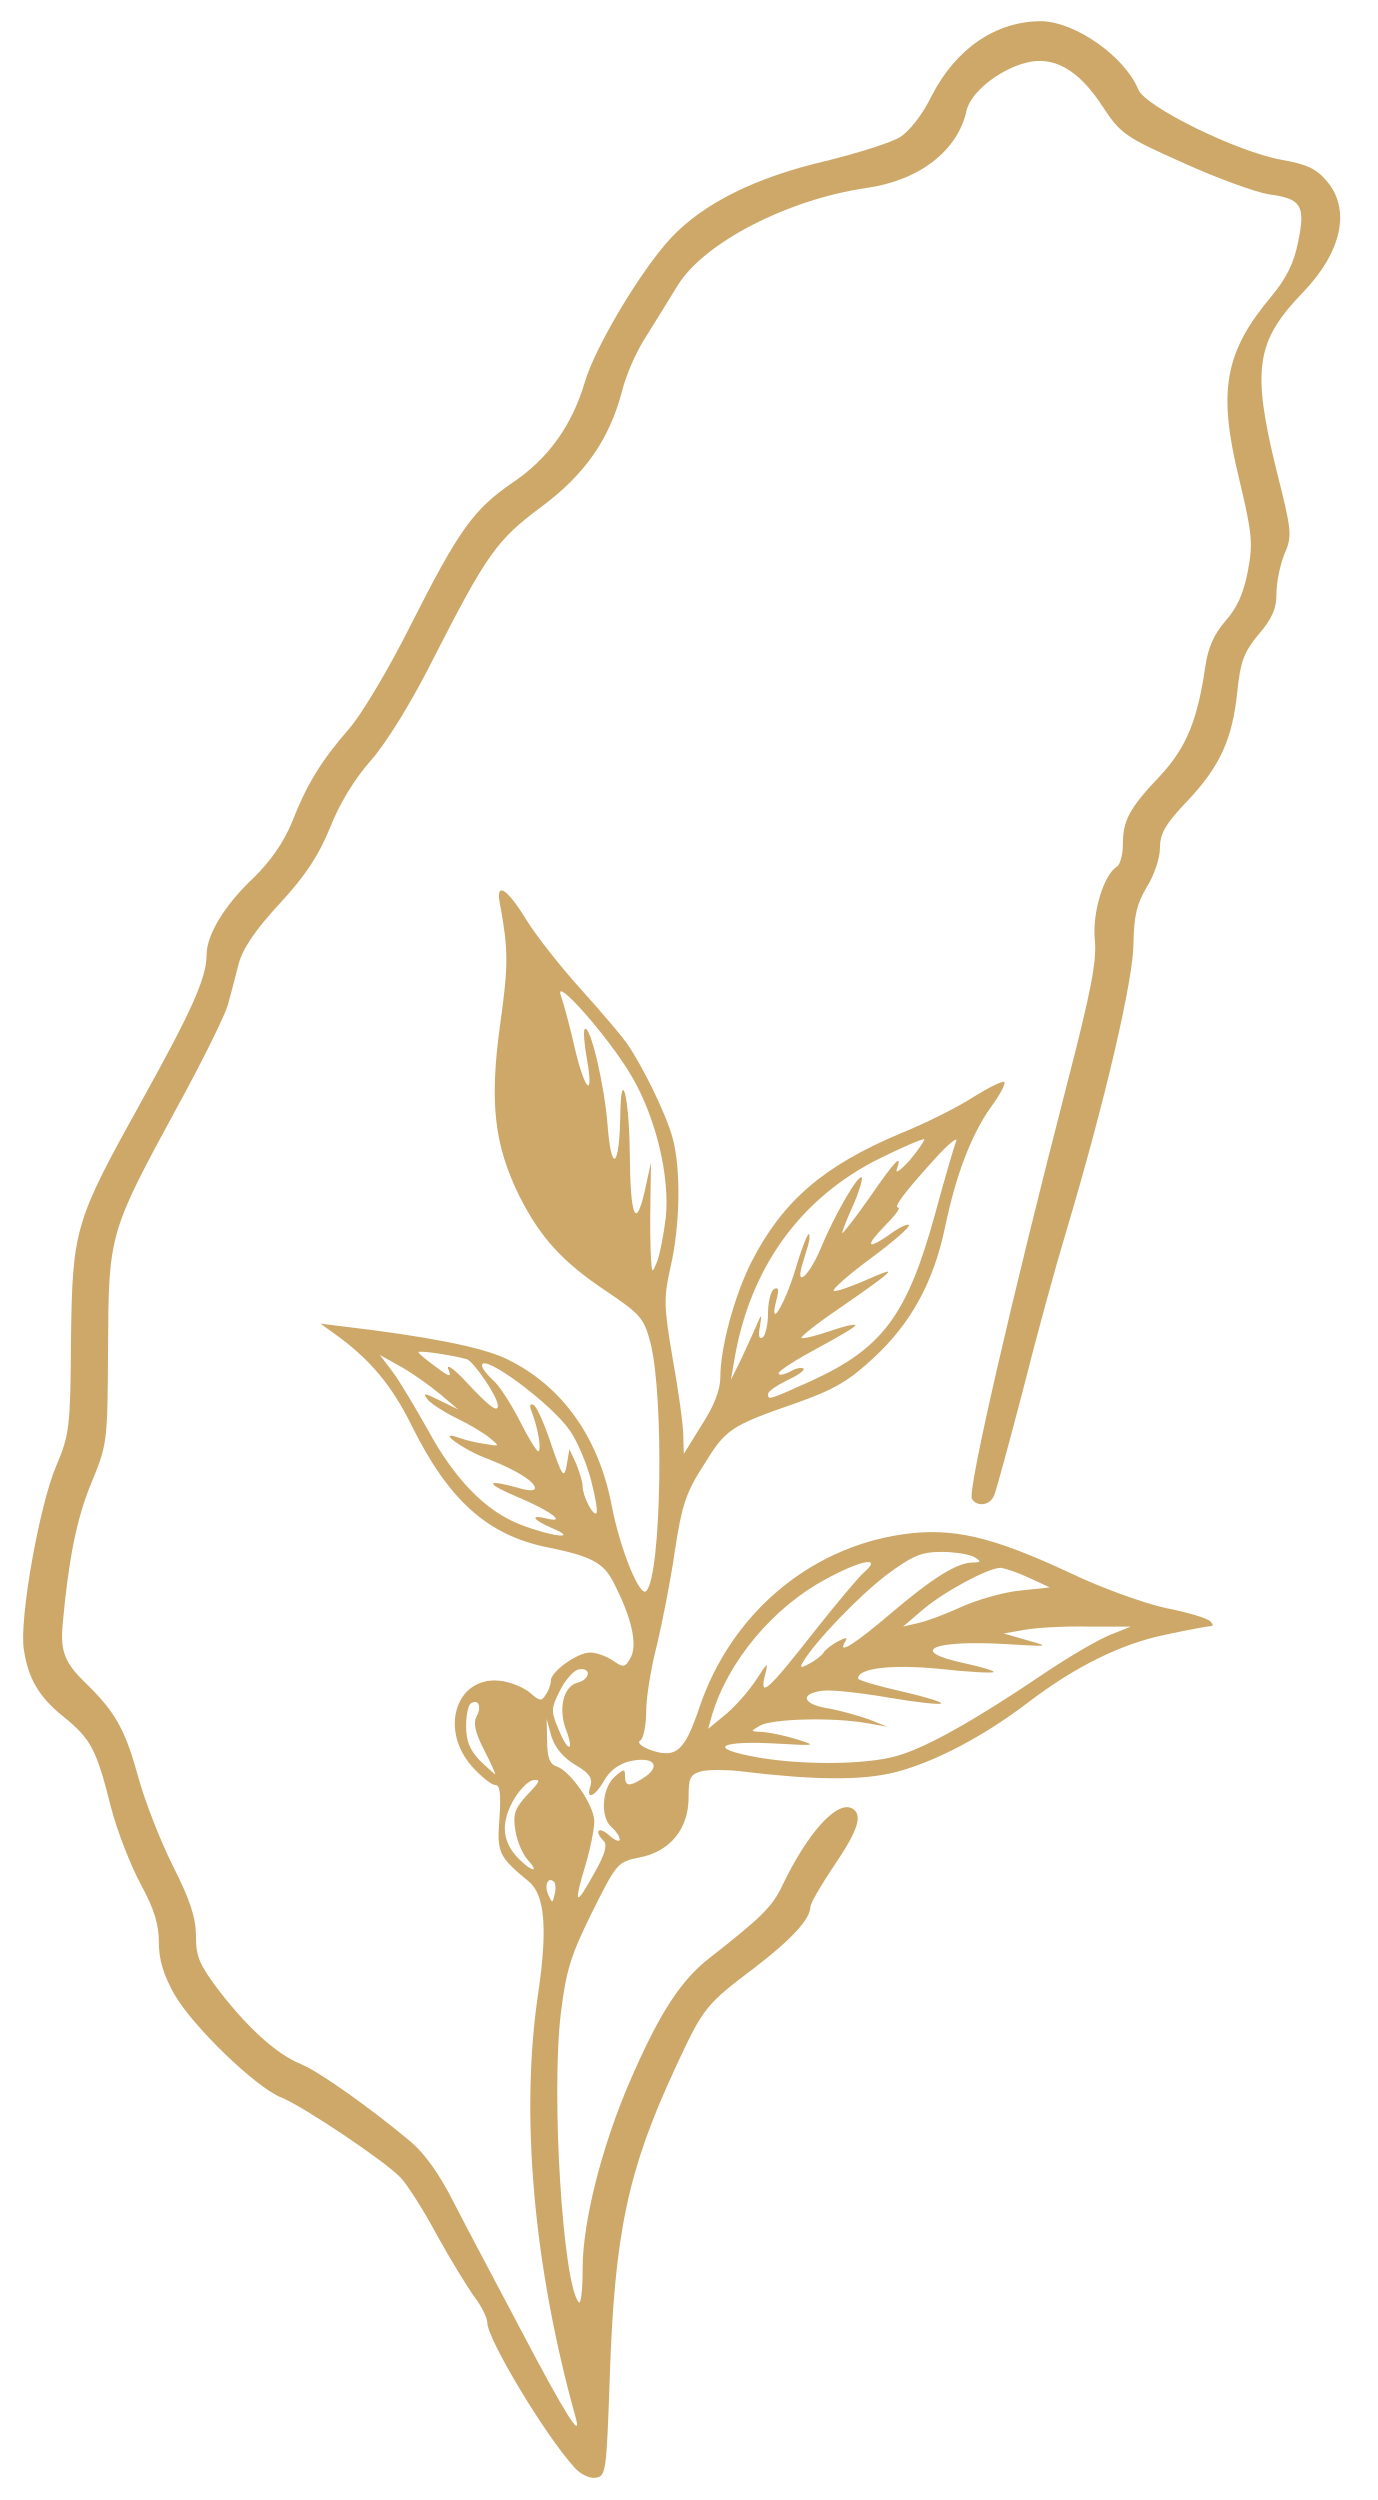
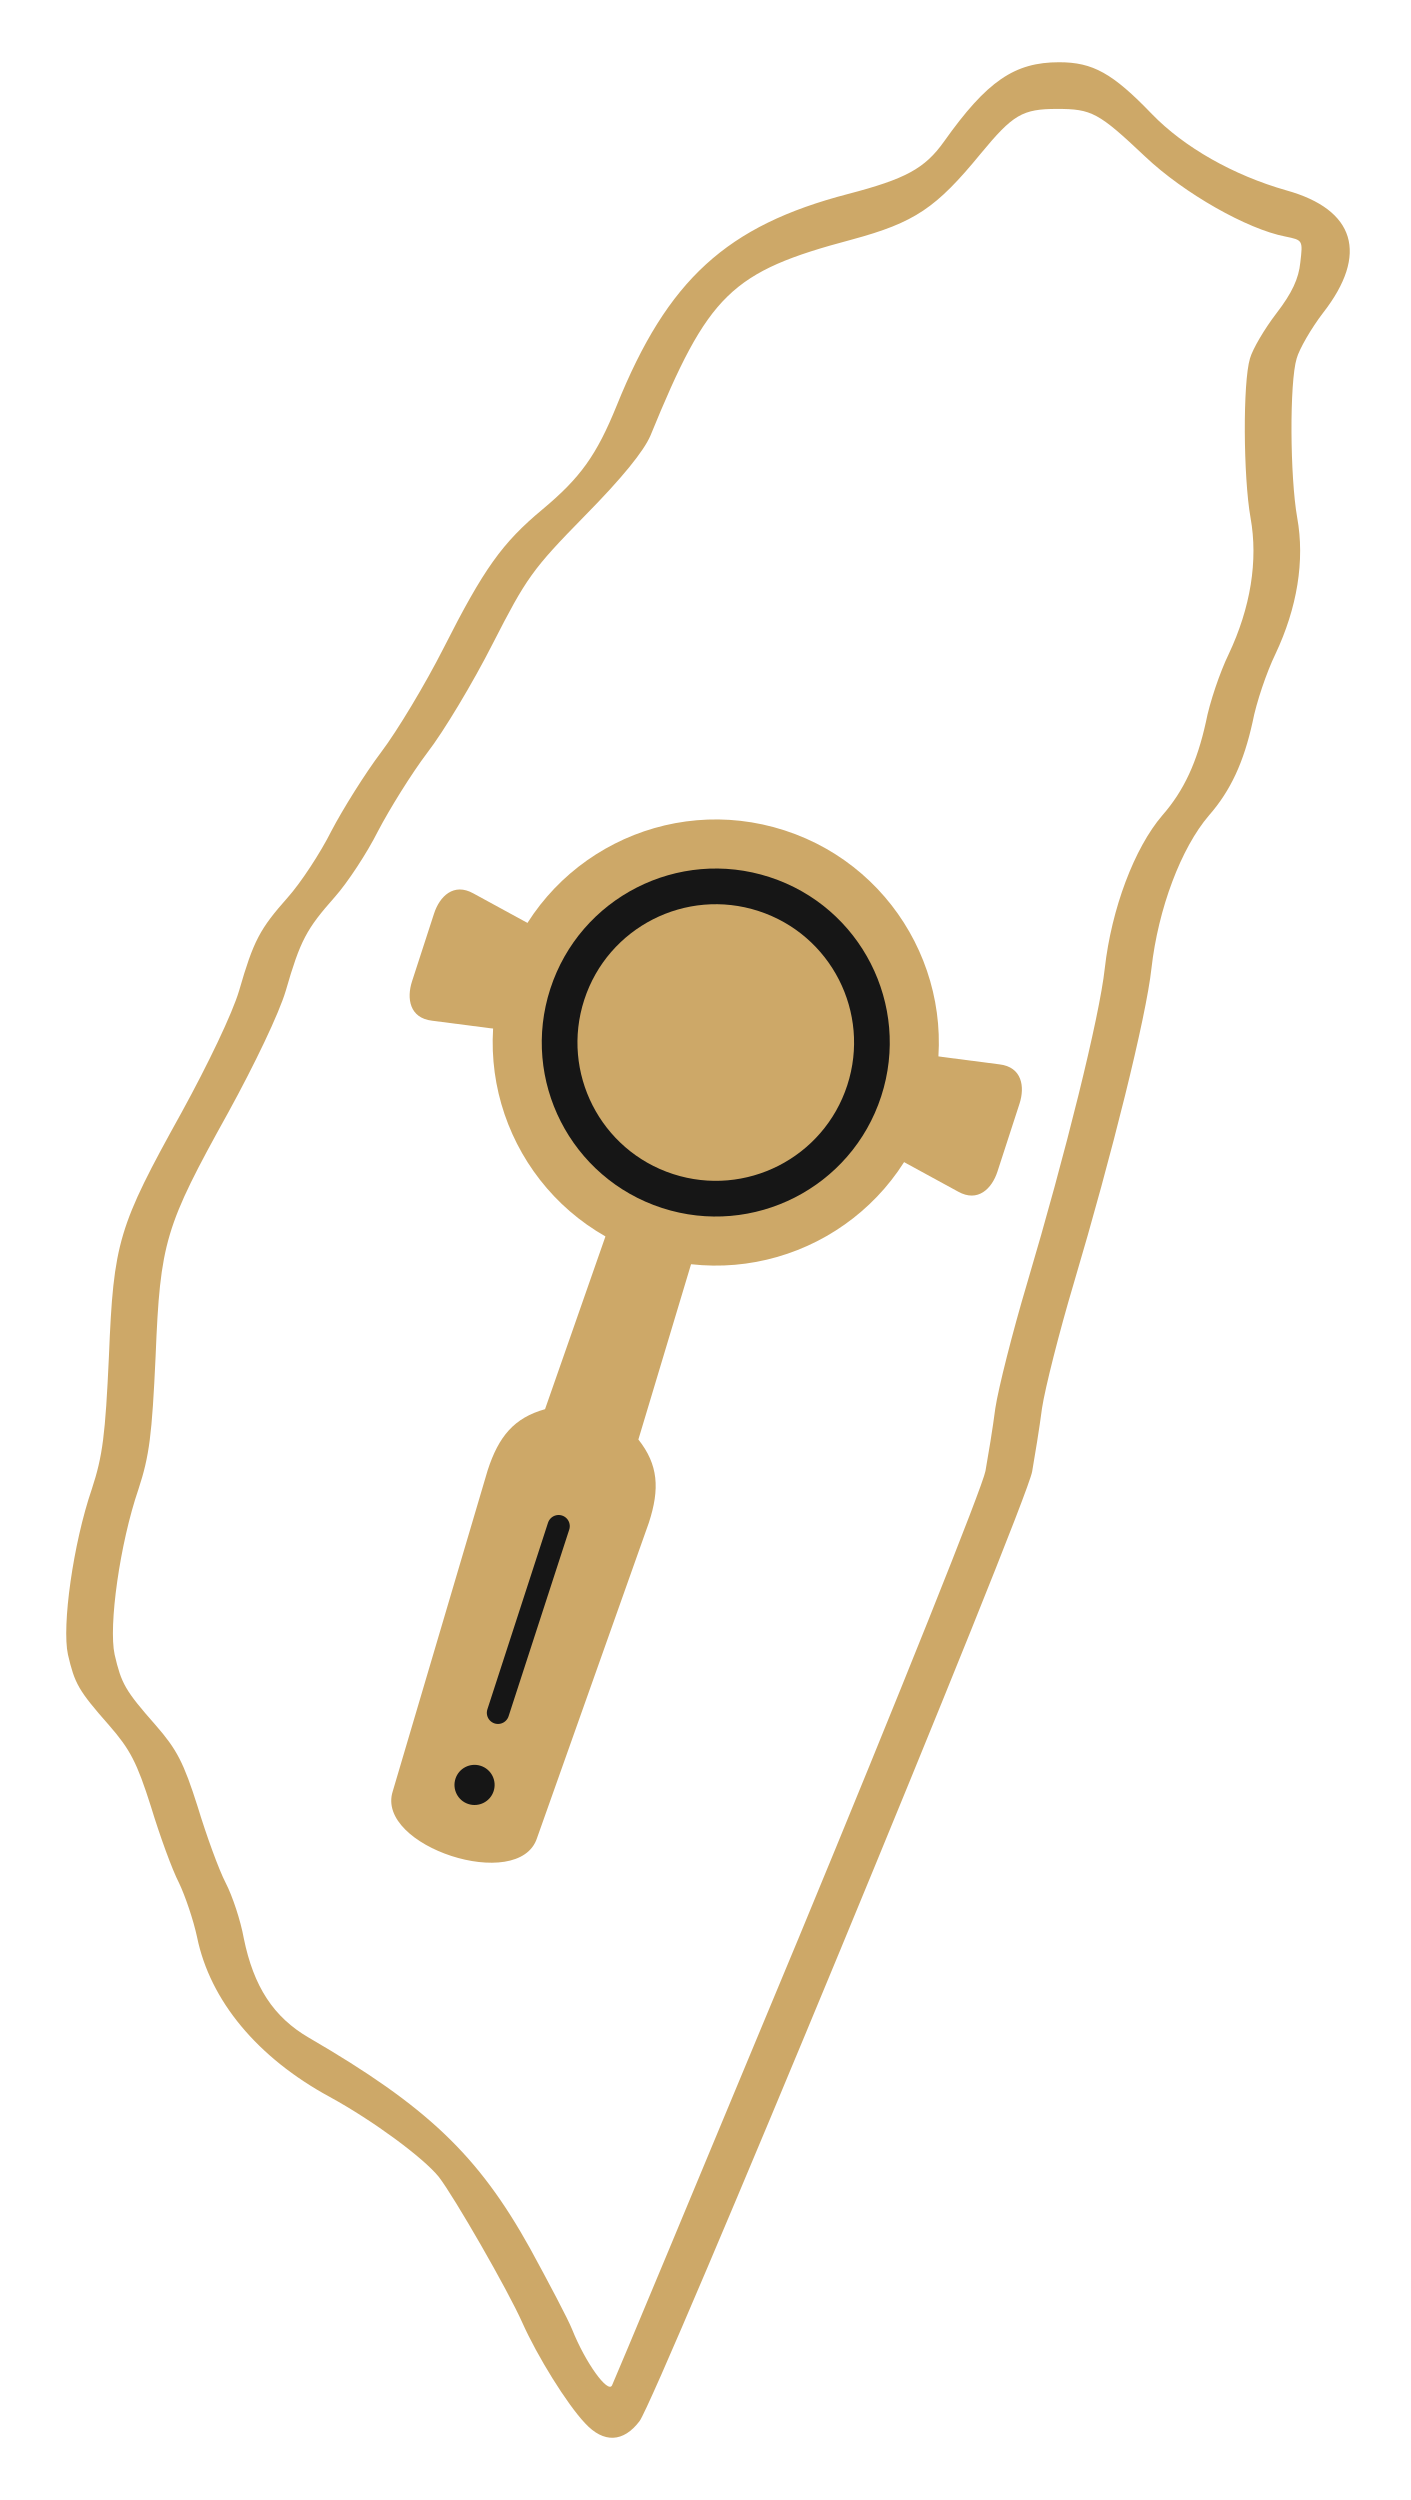
- <svg xmlns="http://www.w3.org/2000/svg" viewBox="28 20 260 472" role="img" aria-label="Formosa Espresso">
-   <path fill-rule="evenodd" fill="#CDA868" d="M136.4,485.8C130.8,479.6 120.0,461.6 120.0,458.5C120.0,457.6 118.9,455.4 117.6,453.7C116.3,451.9 113.1,446.7 110.5,442.0C108.0,437.3 104.9,432.5 103.7,431.2C100.8,428.1 85.3,417.7 81.1,416.0C76.3,414.1 64.4,402.6 60.9,396.5C58.9,392.9 58.0,390.1 58.0,386.8C58.0,383.3 57.1,380.4 54.6,375.8C52.7,372.3 50.1,365.7 48.9,361.0C46.2,350.2 45.1,348.3 40.1,344.2C35.4,340.5 33.3,336.9 32.5,331.4C31.6,325.9 35.4,304.3 38.6,296.8C41.1,290.9 41.3,289.5 41.4,273.0C41.7,251.9 42.0,250.8 55.0,227.4C64.2,210.8 67.0,204.6 67.0,200.3C67.0,196.5 70.4,190.9 75.8,185.8C79.1,182.6 81.5,179.1 83.1,175.3C85.9,168.1 88.6,163.7 93.9,157.6C96.2,155.0 101.4,146.3 105.5,138.1C114.7,119.9 117.4,116.2 124.8,111.1C131.5,106.6 136.0,100.3 138.4,92.2C140.3,85.6 149.0,71.0 154.7,64.9C160.8,58.4 170.6,53.5 183.9,50.4C190.0,48.9 196.3,46.9 197.9,45.9C199.7,44.8 202.2,41.6 203.9,38.1C208.5,29.1 216.1,24.0 224.6,24.0C231.0,24.1 240.4,30.7 242.9,36.9C244.3,40.2 261.6,48.7 270.1,50.2C274.7,51.0 276.6,51.9 278.5,54.2C283.1,59.6 281.3,67.6 274.0,75.2C265.1,84.4 264.3,89.7 269.0,108.8C271.9,120.3 272.0,121.2 270.5,124.6C269.7,126.6 269.0,129.9 269.0,132.0C269.0,134.9 268.2,136.8 265.6,139.8C262.8,143.2 262.2,144.9 261.6,150.6C260.7,159.5 258.3,164.8 252.1,171.3C248.0,175.6 247.0,177.4 247.0,180.1C247.0,182.0 245.9,185.3 244.5,187.5C242.6,190.7 242.1,192.9 242.0,198.1C242.0,204.8 236.7,227.7 229.3,252.5C227.3,259.1 223.6,272.6 221.1,282.6C218.5,292.5 216.1,301.4 215.7,302.3C215.0,304.2 212.5,304.6 211.5,303.0C210.6,301.6 219.0,265.2 229.5,224.5C234.0,207.1 235.1,201.4 234.7,197.4C234.2,192.3 236.4,185.1 238.9,183.6C239.5,183.2 240.0,181.3 240.0,179.4C240.0,174.9 241.2,172.6 247.1,166.4C252.0,161.1 254.1,156.0 255.6,145.6C256.1,142.3 257.2,139.7 259.4,137.2C261.6,134.7 262.8,132.0 263.6,127.8C264.6,122.5 264.4,120.7 261.9,110.2C257.9,93.8 259.2,86.5 268.0,76.0C270.9,72.5 272.3,69.7 273.1,65.6C274.5,58.8 273.7,57.5 267.6,56.7C265.1,56.3 257.9,53.7 251.5,50.8C240.3,45.8 239.6,45.3 236.1,40.0C231.6,33.1 226.8,30.4 221.5,31.9C216.4,33.3 211.3,37.5 210.5,40.8C208.9,48.4 201.6,54.1 191.5,55.5C176.6,57.7 161.0,65.8 156.0,73.8C154.4,76.4 151.7,80.8 150.0,83.5C148.2,86.2 146.1,91.0 145.4,94.0C143.0,103.0 138.4,109.6 130.2,115.7C121.8,121.9 119.8,124.8 109.9,144.2C105.8,152.4 101.0,160.2 98.0,163.6C94.9,167.1 92.0,171.9 90.3,176.3C88.2,181.4 85.8,185.2 80.8,190.6C76.1,195.7 73.8,199.1 73.0,202.2C72.4,204.6 71.5,208.0 71.0,209.8C70.5,211.6 66.2,220.4 61.3,229.3C48.6,252.7 48.5,253.0 48.4,274.5C48.3,292.3 48.3,292.6 45.2,300.1C42.5,306.6 40.9,314.5 39.8,327.0C39.4,331.8 40.3,334.0 44.0,337.6C49.7,343.1 51.6,346.4 54.1,355.5C55.3,359.9 58.2,367.4 60.6,372.2C63.9,378.7 65.0,382.1 65.0,385.6C65.0,389.5 65.7,391.0 69.4,395.9C74.9,403.0 80.2,407.8 84.8,409.7C88.2,411.1 97.7,417.8 105.6,424.4C108.2,426.6 111.1,430.7 113.6,435.7C115.8,440.0 121.6,450.9 126.4,460.0C134.8,476.0 137.9,480.8 136.7,476.5C128.7,447.8 126.2,419.2 129.6,396.4C131.4,384.2 130.9,377.7 127.8,375.2C122.1,370.5 121.8,369.8 122.3,363.2C122.6,358.6 122.4,357.0 121.5,357.0C120.8,357.0 118.8,355.4 117.1,353.5C110.7,346.2 114.4,336.0 122.9,337.4C124.7,337.7 127.1,338.7 128.2,339.7C129.9,341.2 130.3,341.2 131.0,340.0C131.6,339.2 132.0,338.0 132.0,337.3C132.0,335.6 137.0,332.0 139.4,332.0C140.6,332.0 142.5,332.7 143.7,333.5C145.7,334.9 146.0,334.9 147.1,332.9C148.4,330.4 147.2,325.3 143.9,318.9C142.0,315.0 139.6,313.8 131.2,312.1C120.0,309.8 112.7,303.2 105.8,289.3C102.0,281.6 97.9,276.6 91.0,271.7L88.5,269.9L92.5,270.4C108.7,272.3 118.8,274.3 123.5,276.5C134.0,281.5 141.0,291.2 143.5,304.3C145.1,312.6 148.8,321.6 150.0,320.4C152.9,317.5 153.4,283.6 150.8,273.5C149.6,268.9 148.9,268.1 142.5,263.8C134.1,258.2 130.0,253.6 126.1,245.9C121.3,236.2 120.4,228.2 122.4,213.6C124.0,202.3 124.0,199.4 122.4,190.7C121.5,186.4 123.6,187.5 127.4,193.7C129.3,196.8 134.0,202.7 137.7,206.8C141.4,210.9 145.3,215.5 146.3,216.9C149.4,221.4 153.8,230.4 155.0,234.9C156.6,240.8 156.4,251.4 154.6,259.2C153.3,265.0 153.3,266.5 155.0,276.5C156.1,282.6 157.0,289.1 157.0,291.0L157.1,294.5L160.5,289.0C162.8,285.5 164.0,282.4 164.0,280.0C164.0,274.4 166.7,264.5 169.9,258.2C175.8,246.7 183.5,240.1 198.0,234.0C202.7,232.1 208.9,229.0 211.8,227.1C214.7,225.3 217.3,224.0 217.6,224.3C217.9,224.6 216.8,226.7 215.1,229.0C211.4,234.2 208.5,241.7 206.4,251.8C204.3,261.9 200.0,269.9 192.9,276.4C188.3,280.7 185.4,282.4 178.3,284.9C165.9,289.2 165.0,289.8 160.8,296.7C157.5,301.8 156.7,304.3 155.4,312.9C154.6,318.5 153.0,326.5 152.0,330.7C150.9,334.9 150.0,340.5 150.0,343.1C150.0,345.7 149.5,348.2 148.9,348.6C148.2,349.0 149.1,349.8 151.1,350.5C155.7,352.0 157.3,350.5 160.0,342.5C165.9,324.9 180.6,312.3 198.3,309.7C207.8,308.3 215.3,310.1 230.1,317.0C235.9,319.8 244.0,322.7 248.1,323.6C252.2,324.4 255.9,325.5 256.5,326.1C257.0,326.6 257.1,327.0 256.7,327.0C256.2,327.0 252.4,327.7 248.2,328.6C239.7,330.3 230.9,334.7 222.0,341.5C213.9,347.7 204.5,352.7 197.0,354.6C190.7,356.2 181.6,356.1 167.7,354.4C165.1,354.1 161.8,354.1 160.5,354.4C158.3,355.0 158.0,355.6 158.0,359.4C158.0,365.3 154.5,369.6 148.7,370.7C144.6,371.5 144.4,371.8 139.8,381.0C135.8,389.1 134.9,391.9 133.9,400.0C132.0,415.6 134.3,451.6 137.3,454.7C137.7,455.0 138.0,452.2 138.0,448.3C138.0,439.5 141.6,425.3 146.9,413.0C152.5,400.1 156.5,393.8 162.3,389.4C171.5,382.2 173.8,380.0 175.6,376.2C180.4,366.1 186.1,359.7 189.0,361.5C190.9,362.7 190.0,365.6 185.5,372.2C183.0,375.9 181.0,379.4 181.0,380.0C181.0,382.3 177.4,386.2 170.6,391.4C161.2,398.5 160.8,399.0 155.6,410.2C146.5,429.8 144.0,441.5 143.1,469.5C142.5,486.6 142.4,487.5 140.5,487.8C139.3,488.0 137.5,487.1 136.4,485.8Z M132.6,375.3C131.5,374.2 130.7,375.9 131.5,377.7C132.3,379.4 132.3,379.4 132.7,377.7C133.0,376.7 132.9,375.6 132.6,375.3Z M140.4,373.3C142.2,370.1 142.7,368.3 142.0,367.6C140.1,365.7 141.0,364.7 143.0,366.5C144.1,367.5 145.0,367.8 145.0,367.3C145.0,366.7 144.3,365.7 143.5,365.0C141.3,363.2 141.6,357.7 144.0,355.5C145.8,353.9 146.0,353.9 146.0,355.3C146.0,357.4 146.9,357.4 149.9,355.4C152.9,353.2 151.2,351.6 147.0,352.5C144.9,353.0 143.2,354.2 142.1,356.1C140.3,359.3 138.5,360.0 139.5,357.1C139.9,355.7 139.2,354.7 136.6,353.2C134.3,351.8 132.8,350.0 132.1,347.8L131.2,344.5L131.3,348.7C131.3,351.8 131.8,353.1 133.1,353.5C135.7,354.4 140.1,360.7 140.2,363.8C140.2,365.3 139.5,368.9 138.6,371.9C136.2,379.9 136.6,380.2 140.4,373.3Z M127.6,371.1C126.7,370.1 125.6,367.6 125.3,365.6C124.8,362.5 125.2,361.4 127.6,358.8C130.0,356.3 130.2,355.9 128.6,356.1C127.6,356.3 125.8,358.2 124.7,360.3C122.5,364.5 122.9,367.9 126.0,371.0C128.5,373.5 129.9,373.6 127.6,371.1Z M119.4,350.4C117.7,347.1 117.3,345.3 118.0,344.0C119.0,342.2 118.3,340.7 116.9,341.6C116.4,341.9 116.0,343.8 116.0,345.9C116.0,348.7 116.7,350.4 118.6,352.4C120.1,353.8 121.4,355.0 121.5,355.0C121.6,355.0 120.7,352.9 119.4,350.4Z M197.4,351.5C203.0,349.9 212.2,344.7 225.2,335.9C229.8,332.8 235.3,329.6 237.5,328.7L241.5,327.1L233.5,327.1C229.1,327.0 223.7,327.3 221.5,327.7L217.5,328.4L222.0,329.7C226.3,330.9 226.2,330.9 217.8,330.4C204.0,329.6 199.3,331.7 210.0,334.0C213.3,334.7 215.9,335.5 215.6,335.7C215.4,335.9 210.9,335.7 205.6,335.1C196.5,334.2 190.0,334.9 190.0,336.9C190.0,337.2 193.6,338.3 198.1,339.3C202.5,340.3 206.0,341.4 205.7,341.6C205.5,341.9 201.0,341.4 195.7,340.5C190.5,339.6 185.0,339.0 183.4,339.2C179.0,339.7 179.4,341.7 184.1,342.5C186.5,342.9 190.0,343.9 192.0,344.6L195.5,346.0L191.5,345.3C185.1,344.2 173.7,344.5 171.5,345.8C169.6,346.9 169.6,346.9 172.0,347.0C173.4,347.1 176.3,347.7 178.5,348.4C182.3,349.6 182.1,349.6 174.8,349.2C164.4,348.6 161.5,349.9 169.5,351.5C178.1,353.3 191.3,353.3 197.4,351.5Z M134.8,346.4C133.4,342.5 134.4,338.4 137.0,337.7C139.5,337.1 139.7,334.7 137.2,335.2C136.3,335.4 134.7,337.2 133.7,339.2C132.0,342.6 132.0,343.1 133.5,346.6C135.3,351.0 136.5,350.8 134.8,346.4Z M170.8,337.1C173.0,333.7 173.1,333.6 172.4,336.4C171.4,340.6 172.9,339.3 181.6,328.2C185.8,322.9 190.1,317.7 191.2,316.8C194.6,313.8 190.6,314.5 184.0,318.1C174.0,323.4 165.4,333.7 162.4,343.9L161.7,346.4L165.1,343.6C167.0,342.0 169.5,339.1 170.8,337.1Z M183.5,332.0C183.8,331.5 185.0,330.5 186.2,329.9C187.7,329.1 188.1,329.1 187.6,329.9C185.9,332.6 189.3,330.5 196.2,324.6C204.1,317.9 208.7,315.0 211.7,315.0C213.2,315.0 213.3,314.8 212.0,314.0C211.2,313.5 208.4,313.0 205.8,313.0C201.9,313.0 200.3,313.7 195.3,317.4C190.2,321.3 181.9,329.9 179.6,333.8C178.9,334.9 179.2,335.0 180.8,334.1C182.0,333.5 183.2,332.5 183.5,332.0Z M209.7,323.3C212.6,322.0 217.5,320.6 220.6,320.3L226.2,319.7L222.3,317.9C220.2,316.9 217.8,316.1 216.9,316.0C214.6,316.0 206.0,320.6 202.0,324.1L198.5,327.1L201.5,326.4C203.2,326.0 206.9,324.6 209.7,323.3Z M132.2,308.5C128.5,306.9 128.0,305.9 131.2,306.7C135.3,307.7 131.7,305.1 125.4,302.5C119.5,300.0 119.7,299.2 125.8,300.9C127.7,301.5 129.0,301.5 129.0,301.0C129.0,299.7 125.4,297.5 120.0,295.4C115.4,293.7 110.2,289.9 114.5,291.4C115.6,291.8 117.8,292.4 119.5,292.6C122.4,293.1 122.4,293.1 120.5,291.5C119.4,290.6 116.6,288.9 114.3,287.8C112.0,286.7 109.5,285.1 108.8,284.3C107.7,282.9 108.0,282.9 111.0,284.4L114.5,286.1L111.2,283.3C109.4,281.8 106.1,279.4 103.8,278.1L99.7,275.8L102.2,279.1C103.6,281.0 106.5,285.9 108.8,290.0C113.9,299.4 119.8,305.4 126.4,307.9C132.4,310.2 137.4,310.7 132.2,308.5Z M139.6,299.5C138.8,296.4 137.0,292.1 135.6,290.1C132.1,285.0 119.0,275.3 119.0,277.8C119.0,278.3 119.9,279.5 121.1,280.6C122.3,281.6 124.5,285.1 126.1,288.2C127.7,291.4 129.3,294.0 129.6,294.0C130.3,294.0 129.6,289.6 128.4,286.6C127.9,285.3 128.0,284.9 128.8,285.3C129.4,285.7 130.9,289.1 132.1,292.8C134.2,298.9 134.5,299.2 135.0,296.6L135.5,293.6L136.8,296.4C137.4,297.9 138.0,299.8 138.0,300.6C138.0,302.5 140.0,306.3 140.6,305.7C140.9,305.4 140.4,302.6 139.6,299.5Z M122.0,285.4C122.0,283.7 117.4,277.0 116.1,276.6C113.1,275.8 107.0,274.9 107.0,275.3C107.0,275.5 108.4,276.7 110.2,278.0C113.0,280.1 113.3,280.1 112.6,278.4C112.3,277.4 113.9,278.6 116.2,281.1C120.3,285.5 122.0,286.8 122.0,285.4Z M181.2,280.7C194.7,274.5 199.3,268.3 204.6,249.0C206.3,242.7 208.1,236.6 208.5,235.5C209.0,234.4 207.1,235.9 204.4,238.9C198.6,245.3 196.6,248.0 197.6,248.0C198.1,248.0 196.9,249.6 195.0,251.5C191.2,255.4 191.7,256.1 196.2,252.9C197.8,251.7 199.4,251.0 199.6,251.3C199.9,251.6 196.7,254.4 192.5,257.5C188.3,260.6 185.1,263.4 185.4,263.7C185.6,264.0 188.5,263.0 191.7,261.6C198.0,258.8 197.3,259.5 186.2,267.2C182.2,269.9 179.1,272.4 179.3,272.6C179.5,272.8 181.8,272.3 184.4,271.4C187.0,270.5 189.3,269.9 189.5,270.2C189.7,270.4 186.5,272.3 182.4,274.5C178.3,276.7 175.0,278.8 175.0,279.3C175.0,279.7 175.9,279.6 177.1,279.0C178.2,278.3 179.4,278.1 179.7,278.4C180.0,278.7 178.6,279.7 176.6,280.6C174.6,281.6 173.0,282.7 173.0,283.2C173.0,284.4 173.2,284.3 181.2,280.7Z M170.5,271.0C171.8,267.9 171.9,267.8 171.5,270.3C171.1,272.2 171.3,272.9 172.0,272.5C172.5,272.2 173.0,270.1 173.0,268.0C173.0,265.9 173.5,263.8 174.1,263.4C175.0,262.9 175.1,263.5 174.6,265.4C173.1,271.2 176.0,266.7 178.1,259.9C179.2,256.1 180.4,253.0 180.7,253.0C180.9,253.0 180.9,253.9 180.6,255.0C180.3,256.1 179.7,257.9 179.4,259.0C178.2,263.2 180.8,260.8 182.9,255.8C185.6,249.3 190.0,241.7 190.7,242.3C190.9,242.6 190.2,245.0 189.1,247.5C187.9,250.1 187.0,252.5 187.0,252.8C187.0,253.1 189.3,250.2 192.1,246.2C197.2,238.8 198.4,237.7 197.3,240.8C197.0,241.7 198.1,240.9 199.8,239.0C201.4,237.1 202.6,235.3 202.5,235.1C202.3,234.9 198.6,236.5 194.3,238.6C179.1,246.1 169.5,259.4 166.6,277.0L166.0,280.5L167.5,277.5C168.3,275.9 169.6,272.9 170.5,271.0Z M153.7,249.9C154.5,242.0 151.8,230.9 147.2,223.1C143.0,215.9 132.4,203.9 133.9,208.0C134.4,209.4 135.6,213.8 136.5,217.8C138.4,226.0 140.2,227.7 138.8,219.9C138.3,217.1 138.1,214.6 138.4,214.3C139.4,213.3 142.1,224.7 142.7,232.3C143.4,241.5 144.9,240.7 145.1,231.0C145.2,220.9 146.8,226.8 146.9,237.7C147.0,249.7 148.0,252.3 149.7,245.0L150.9,239.5L150.8,247.0C150.7,251.1 150.8,255.8 150.9,257.5C151.1,260.5 151.1,260.5 152.1,258.1C152.6,256.7 153.3,253.1 153.7,249.9Z" />
+ <svg xmlns="http://www.w3.org/2000/svg" viewBox="20 13 272 482" role="img" aria-label="Formosa Espresso">
+   <path fill-rule="evenodd" fill="#CDA868" d="M132.8,480.2C129.3,476.5 123.6,467.3 120.7,460.8C117.9,454.5 107.6,436.6 104.6,432.7C101.6,429.0 92.0,421.9 83.6,417.3C69.6,409.7 60.5,398.7 58.0,386.5C57.3,383.2 55.7,378.5 54.5,376.0C53.2,373.5 50.8,366.9 49.1,361.3C46.4,352.8 45.1,350.3 41.0,345.6C35.1,338.9 34.4,337.6 33.1,332.0C31.9,326.5 34.1,310.6 37.7,300.1C39.8,293.7 40.3,289.7 41.0,274.5C41.9,252.4 42.8,249.5 55.0,227.5C60.1,218.2 64.8,208.4 66.1,204.0C68.9,194.3 70.1,192.1 75.5,186.0C78.0,183.2 81.8,177.4 83.9,173.2C86.1,169.0 90.4,162.1 93.5,158.0C96.6,153.9 102.0,144.9 105.5,138.0C113.3,122.6 116.8,117.7 124.6,111.2C131.9,105.1 135.0,100.8 138.9,91.2C148.7,66.9 160.1,56.5 183.5,50.4C194.6,47.5 198.3,45.5 202.0,40.3C210.3,28.6 215.6,25.0 224.2,25.0C230.7,25.0 234.5,27.1 242.1,35.0C248.3,41.4 257.8,46.8 268.0,49.7C281.3,53.4 283.9,62.0 275.1,73.3C272.8,76.3 270.5,80.3 270.0,82.1C268.6,86.7 268.7,104.9 270.1,112.8C271.6,121.1 270.1,130.2 265.9,139.1C264.2,142.6 262.2,148.5 261.5,152.2C259.8,159.9 257.3,165.4 253.1,170.2C247.7,176.5 243.3,188.2 242.0,199.7C241.0,209.0 234.4,235.6 227.0,260.5C224.2,269.9 221.5,280.6 220.9,284.5C220.4,288.4 219.5,293.8 219.0,296.7C218.0,302.9 146.7,475.2 143.3,479.8C140.2,483.9 136.4,484.1 132.8,480.2Z M174.0,386.6C193.3,340.0 209.5,299.5 210.0,296.6C210.5,293.8 211.4,288.4 211.9,284.5C212.5,280.6 215.2,269.9 218.0,260.5C225.4,235.6 232.0,209.0 233.0,199.7C234.3,188.2 238.7,176.5 244.1,170.2C248.3,165.4 250.8,159.9 252.5,152.2C253.2,148.5 255.2,142.6 256.9,139.1C261.1,130.2 262.6,121.1 261.1,112.8C259.7,104.9 259.6,86.7 261.0,82.1C261.5,80.3 263.8,76.4 266.1,73.4C269.1,69.5 270.4,66.7 270.7,63.6C271.2,59.3 271.2,59.3 267.8,58.6C260.5,57.2 248.3,50.3 240.8,43.2C231.8,34.7 230.5,34.0 223.8,34.0C217.1,34.0 215.3,35.1 209.1,42.6C200.5,53.1 196.4,55.9 184.2,59.2C160.9,65.4 156.6,69.6 145.4,97.0C144.1,100.0 140.0,105.1 132.7,112.5C122.6,122.8 121.5,124.4 115.0,137.1C111.2,144.6 105.5,154.1 102.4,158.1C99.3,162.2 95.1,169.0 92.9,173.2C90.8,177.4 87.0,183.2 84.5,186.0C79.1,192.1 77.9,194.3 75.1,204.0C73.8,208.4 69.1,218.2 64.0,227.5C51.8,249.5 50.9,252.4 50.0,274.5C49.3,289.7 48.8,293.7 46.7,300.1C43.1,310.6 40.9,326.5 42.1,332.0C43.4,337.6 44.1,338.9 50.0,345.6C54.1,350.3 55.4,352.8 58.1,361.3C59.8,366.9 62.2,373.5 63.5,376.0C64.8,378.5 66.4,383.3 67.0,386.7C68.9,396.0 72.7,401.9 79.6,405.9C102.3,419.1 112.2,428.5 122.2,446.5C125.8,453.1 129.5,460.1 130.3,462.1C132.9,468.6 137.2,474.5 138.0,472.9C138.4,472.1 154.6,433.3 174.0,386.6Z" />
+   <g transform="translate(158 214) rotate(18) scale(.86)">
+     <path d="M-46,-12 L-62,-15 C-67,-16 -69,-12 -69,-8 L-69,8 C-69,12 -67,16 -62,15 L-46,12 Z" fill="#CDA868" />
+     <path d="M46,-12 L62,-15 C67,-16 69,-12 69,-8 L69,8 C69,12 67,16 62,15 L46,12 Z" fill="#CDA868" />
+     <circle r="50" fill="#CDA868" />
+     <circle r="39" fill="#161616" />
+     <circle r="31" fill="#CDA868" />
+     <path d="M-10,45 L10,45 L11,90 C17,94 19,99 19,107 L17,182 C17,195 -17,195 -17,182 L-19,107 C-19,99 -17,94 -11,90 Z" fill="#CDA868" />
+     <path d="M0,114 L0,158" stroke="#161616" stroke-width="5" stroke-linecap="round" />
+     <circle cy="175" r="4.5" fill="#161616" />
+   </g>
</svg>
